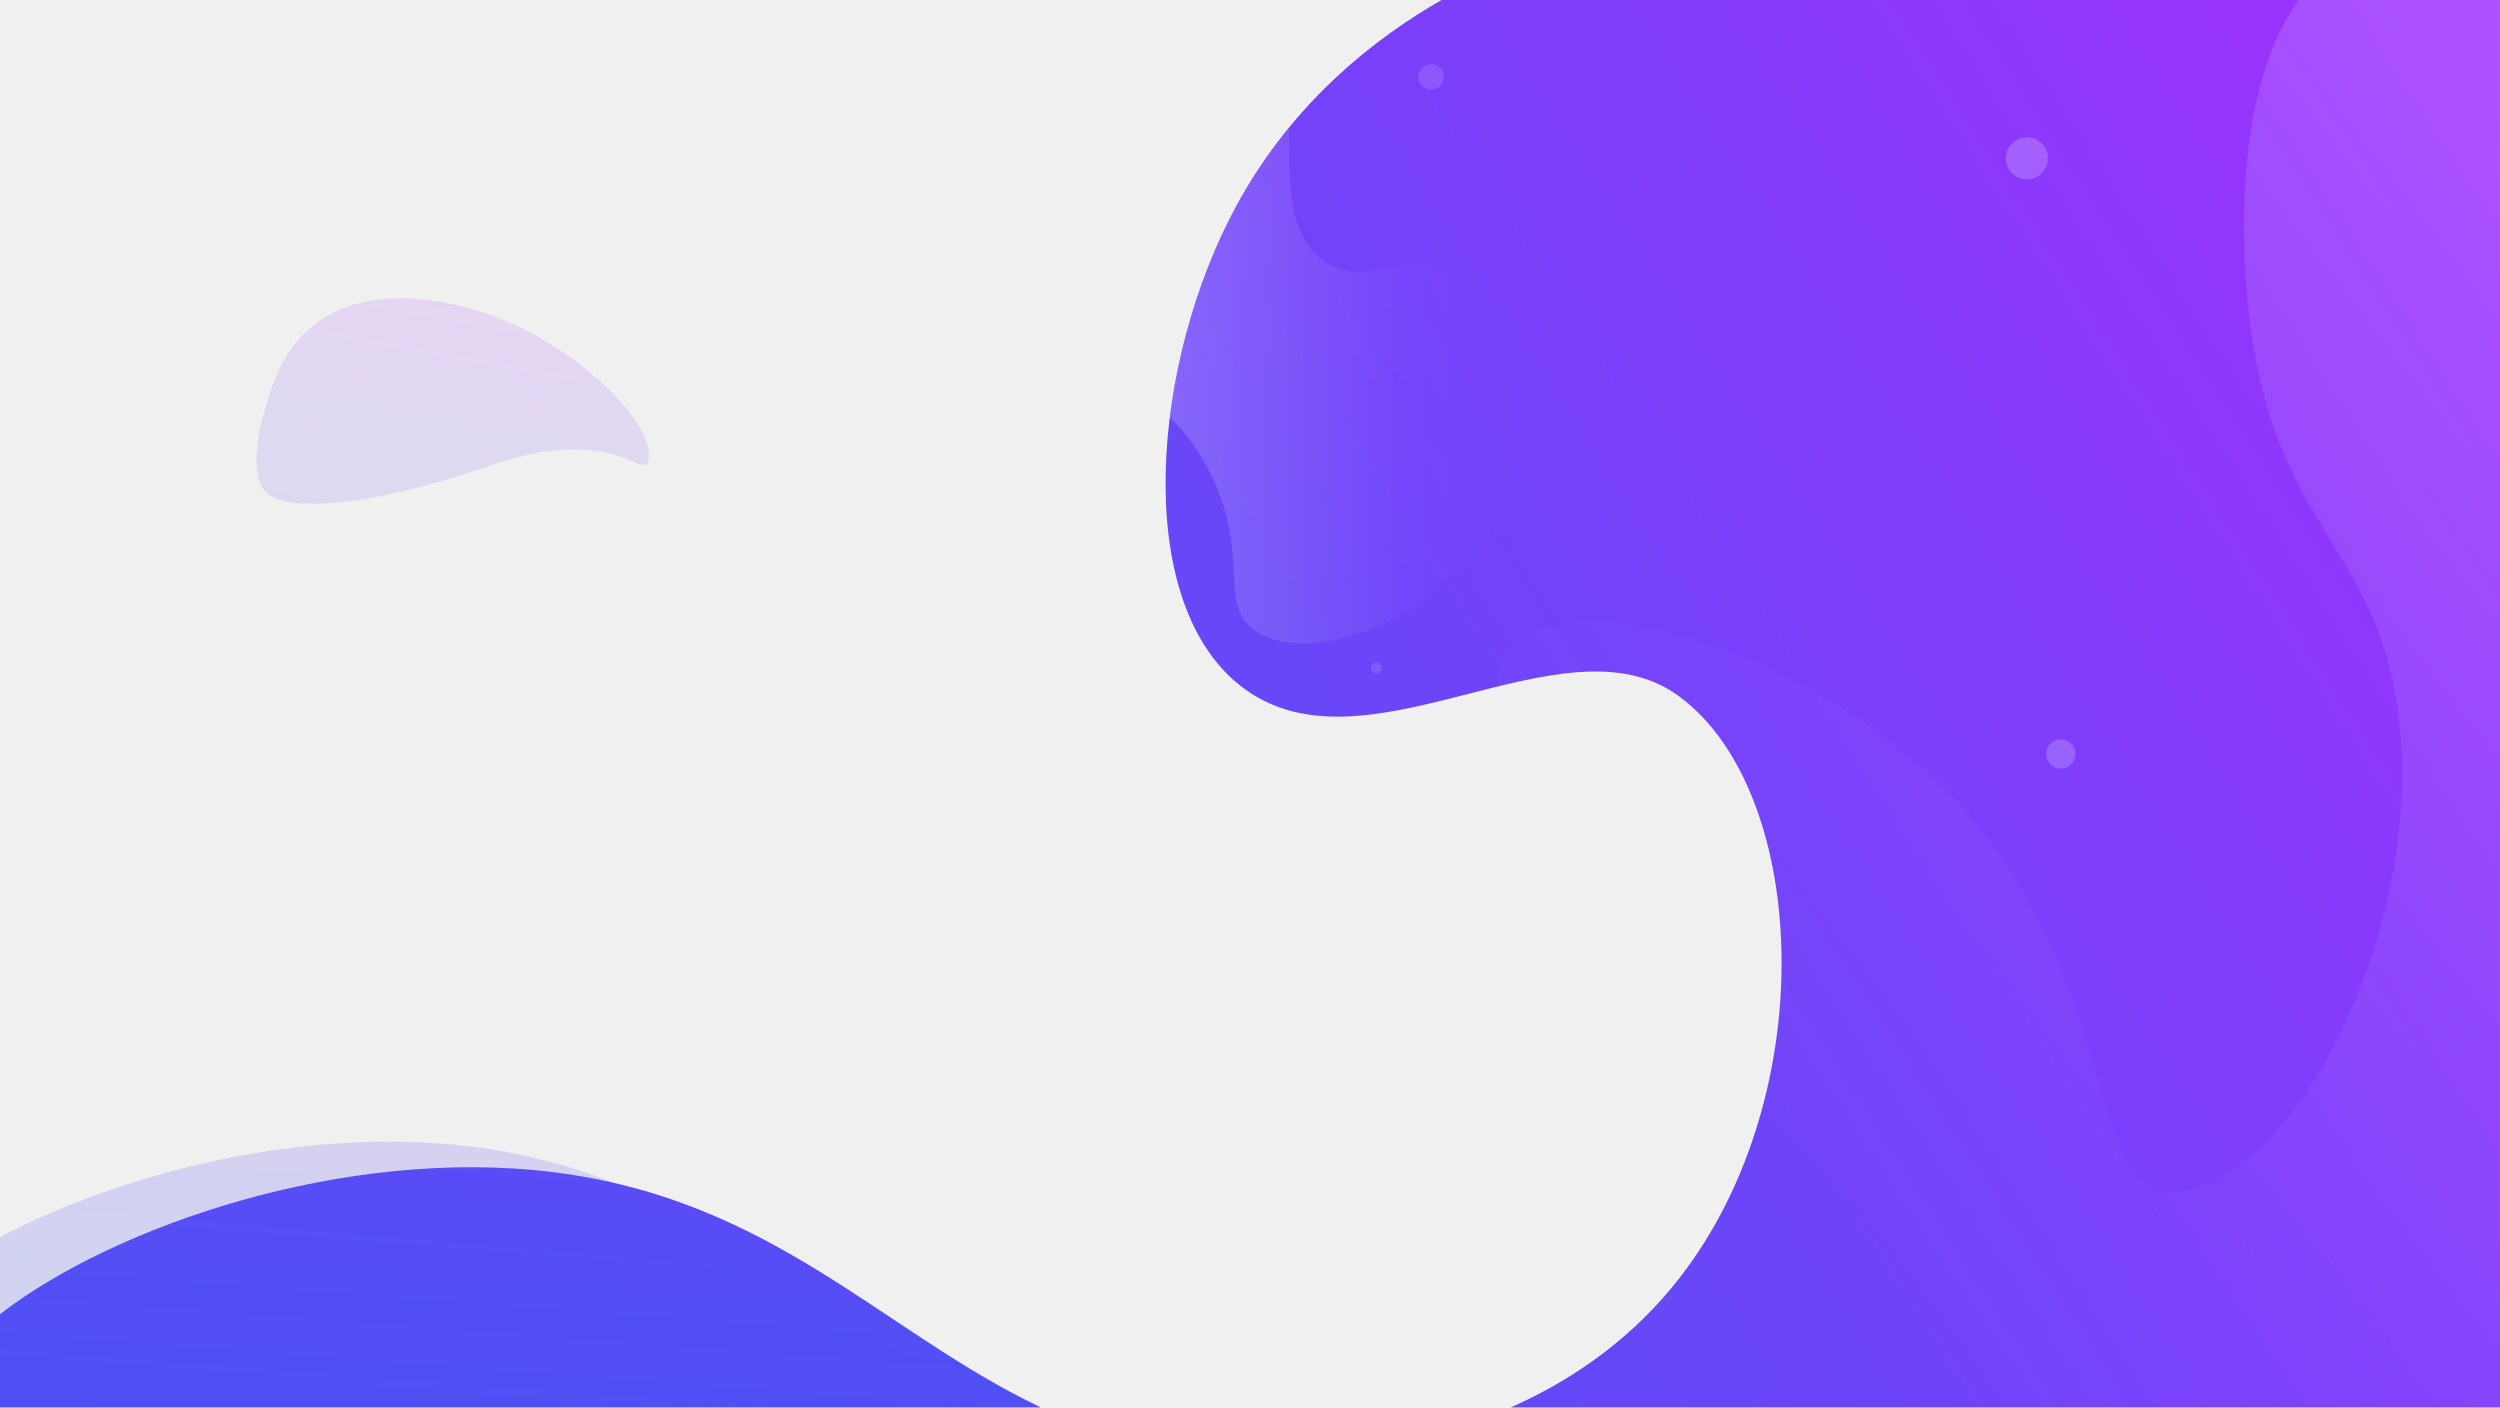
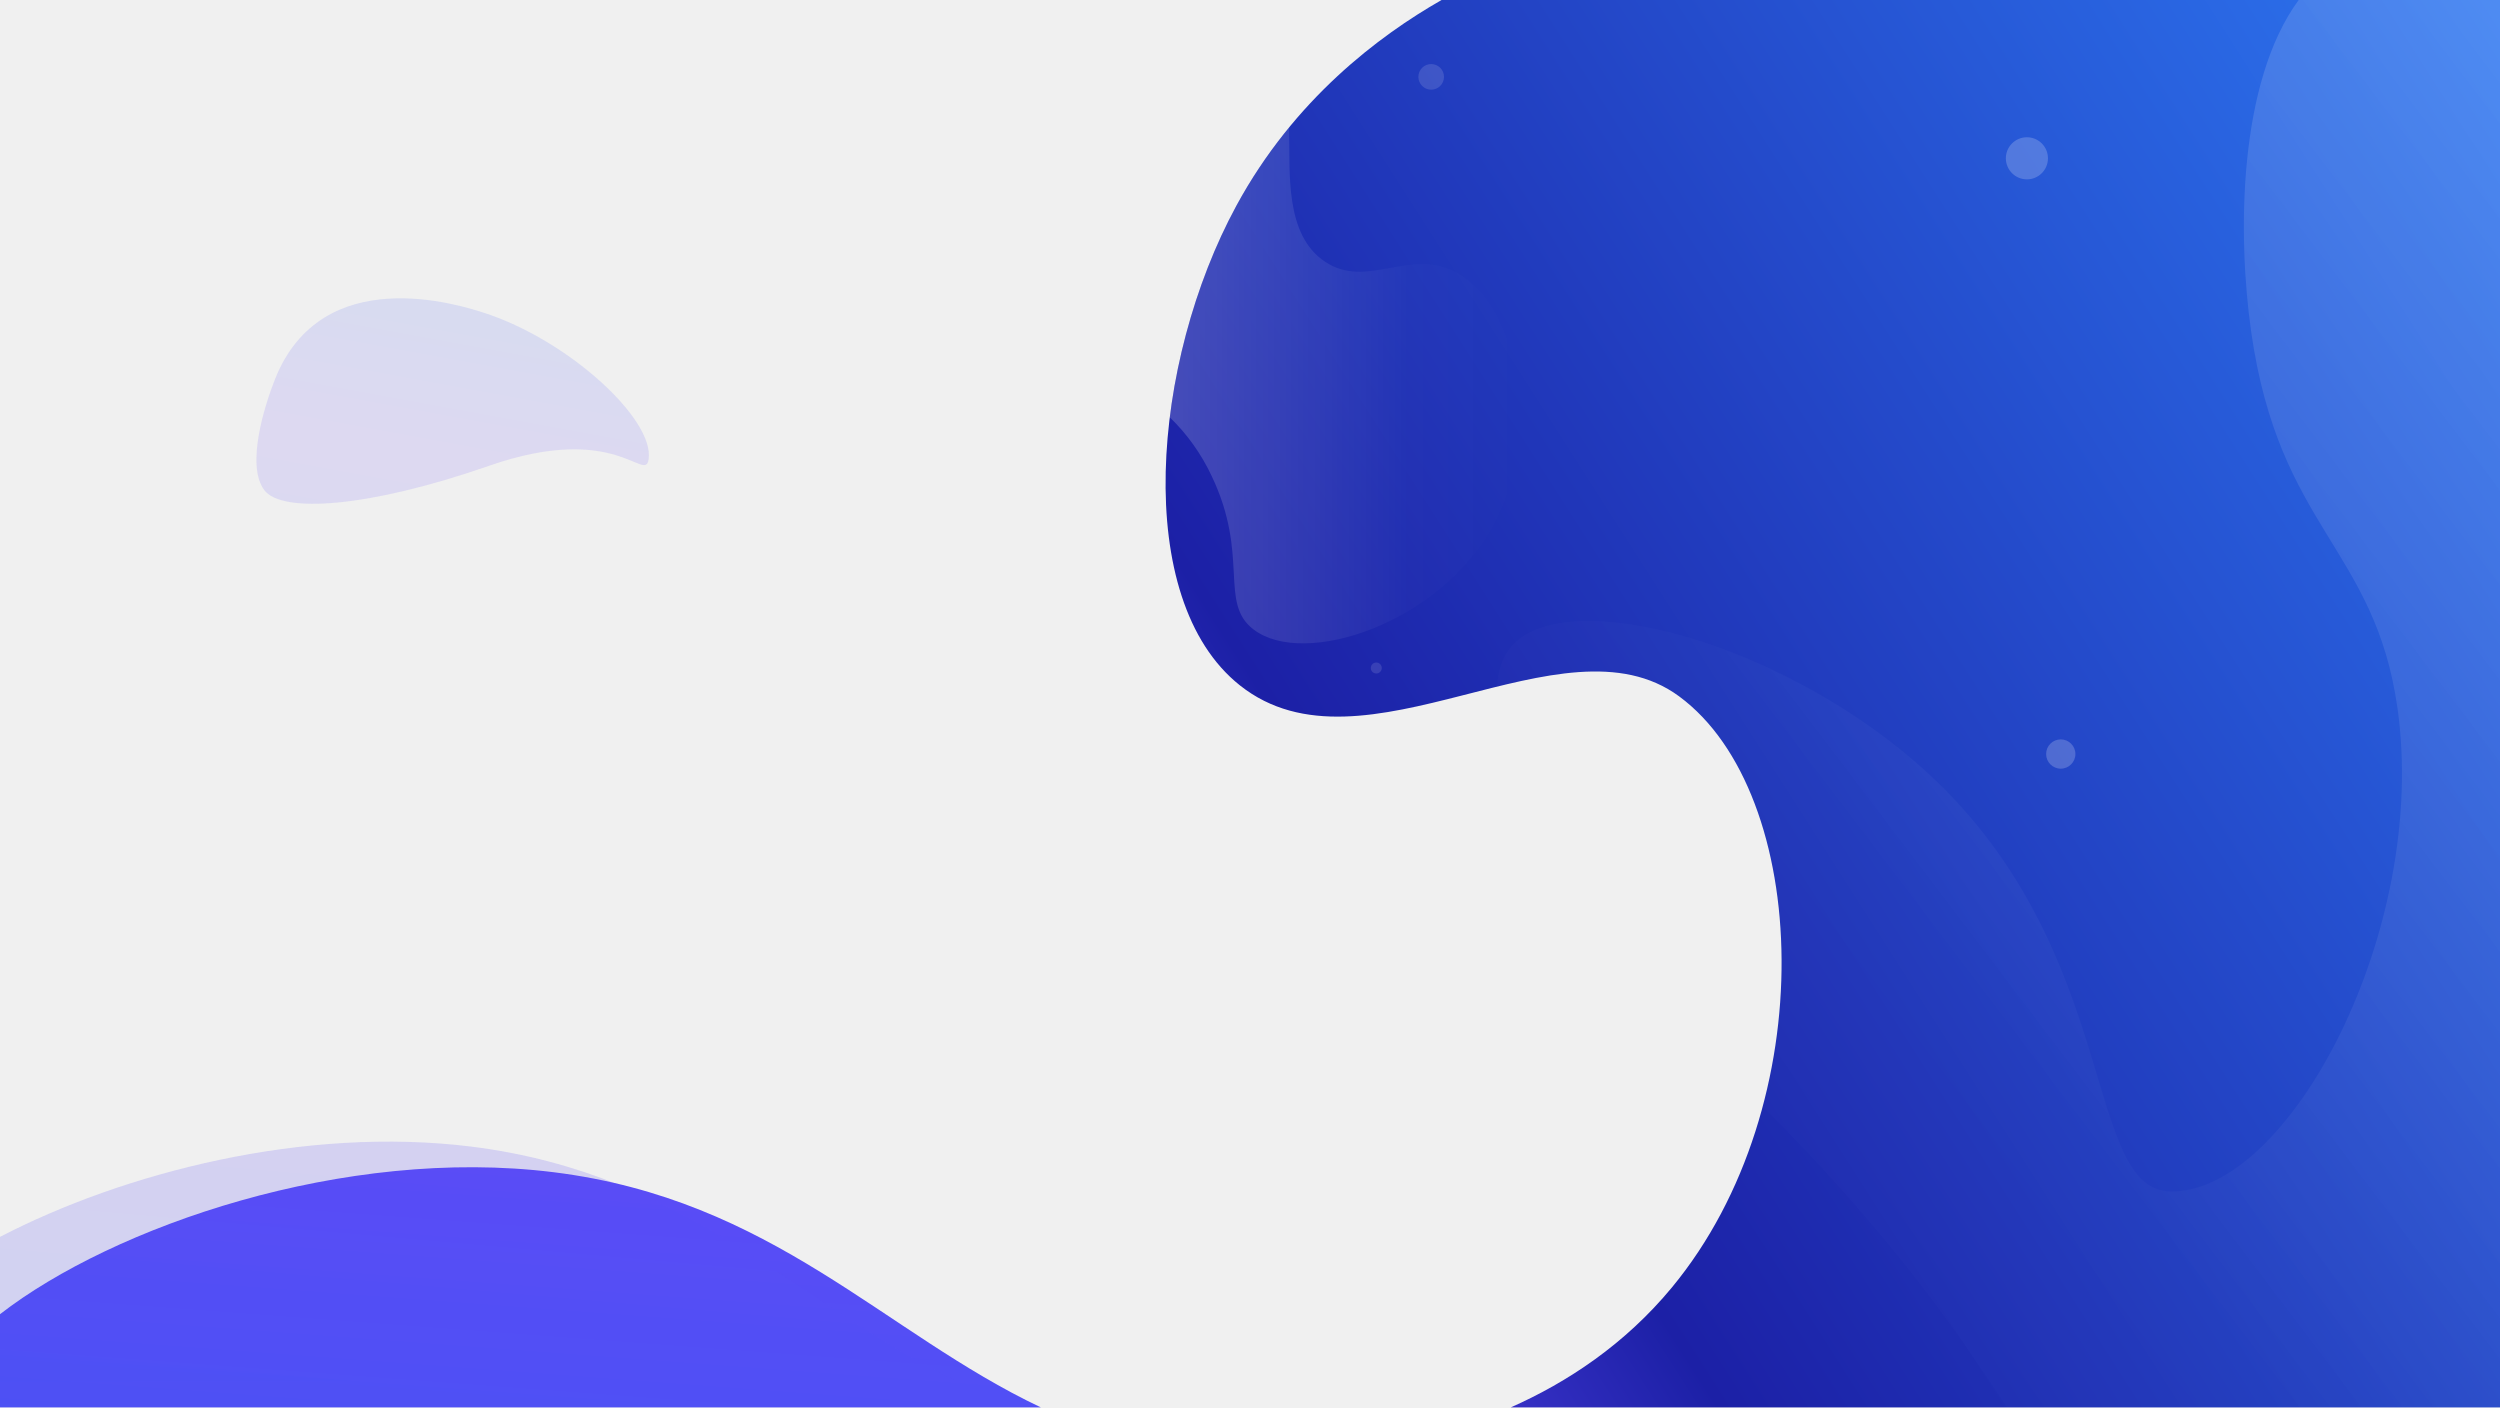
- <svg xmlns="http://www.w3.org/2000/svg" xmlns:xlink="http://www.w3.org/1999/xlink" id="Group_2" data-name="Group 2" width="1366" height="769" viewBox="0 0 1366 769">
+ <svg xmlns="http://www.w3.org/2000/svg" width="1366" height="769" viewBox="0 0 1366 769" fill="none">
+   <g clip-path="url(#clip0)">
+     <path d="M825.493 769H1366V0H787.67C753.652 19.44 707.07 54.269 675.5 112.5C629.34 197.632 618.173 327.393 677.5 374.5C745.275 428.315 853.53 333.355 917.5 380.5C989.238 433.37 996.314 603.355 913.5 703.5C887.855 734.511 856.568 755.2 825.493 769Z" fill="url(#paint0_linear)" />
+     <path opacity="0.3" d="M1230 181C1245.29 288.84 1297.58 299.235 1310 387C1327.15 508.223 1250.67 651.966 1186 651C1138.04 650.284 1159.33 520.381 1054 423C976.6 351.438 856.484 318.674 826 353C820.732 358.932 818.432 366.54 818.068 375.159C854.883 366.136 890.219 360.394 917.5 380.5C968.69 418.226 986.942 515.581 963.117 604.644C988.855 630.083 1013.19 656.909 1036 685C1067.9 724.344 1083.91 750.3 1096.59 769H1366V0H1256.01C1222.95 44.995 1222.51 128.156 1230 181Z" fill="url(#paint1_linear)" />
+     <path opacity="0.14" d="M354.425 250.868C357.515 228.868 310.275 185.621 264.325 170.875C251.283 166.69 175.925 142.506 150.243 207.235C144.7 221.208 134.159 254.213 144.429 267.835C154.004 280.535 201.107 277.535 267.229 254.502C336.936 230.228 352.533 264.342 354.425 250.868Z" fill="url(#paint2_linear)" />
+     <path d="M302.5 640.5C188.141 626.27 61.9 670.114 0 718.08V769H568.728C482.868 728.31 422.313 655.409 302.5 640.5Z" fill="url(#paint3_linear)" />
+     <path opacity="0.19" d="M0 675.837V755H523.728C437.868 714.31 377.313 641.409 257.5 626.5C166.35 615.158 67.651 640.71 0 675.837Z" fill="url(#paint4_linear)" />
+     <path opacity="0.2" d="M1107.5 98C1113.85 98 1119 92.851 1119 86.5C1119 80.149 1113.85 75 1107.5 75C1101.15 75 1096 80.149 1096 86.5C1096 92.851 1101.15 98 1107.5 98Z" fill="white" />
+     <path opacity="0.12" d="M752 368C753.657 368 755 366.657 755 365C755 363.343 753.657 362 752 362C750.343 362 749 363.343 749 365C749 366.657 750.343 368 752 368Z" fill="white" />
+     <path opacity="0.2" d="M1126 420C1130.42 420 1134 416.418 1134 412C1134 407.582 1130.42 404 1126 404C1121.58 404 1118 407.582 1118 412C1118 416.418 1121.58 420 1126 420Z" fill="white" />
+     <path opacity="0.13" d="M782 49C785.866 49 789 45.866 789 42C789 38.134 785.866 35 782 35C778.134 35 775 38.134 775 42C775 45.866 778.134 49 782 49Z" fill="white" />
+     <path opacity="0.3" d="M816 287C843.106 237.468 829.91 167.508 796 149C770.293 134.969 747.1 158.377 724 143C701.773 128.2 704.96 94.361 704.325 69.683C693.378 83.007 683.726 97.344 675.5 112.5C657.021 146.58 644.159 187.811 639.173 228.029C648.671 237.202 656.408 248.038 662 260C682.979 303.72 665.722 329.376 685 344C712.767 365.064 786.612 340.7 816 287Z" fill="url(#paint5_linear)" />
+   </g>
  <defs>
-     <linearGradient id="linear-gradient" x1="1.193" y1="0.101" x2="-0.717" y2="1.389" gradientUnits="objectBoundingBox">
-       <stop offset="0" stop-color="#a52eff" />
-       <stop offset="0.498" stop-color="#6747f8" />
-       <stop offset="0.647" stop-color="#6049f7" />
-       <stop offset="0.863" stop-color="#4c51f4" />
-       <stop offset="1" stop-color="#3d58f3" />
+     <linearGradient id="paint0_linear" x1="1506.72" y1="77.669" x2="68.679" y2="997.132" gradientUnits="userSpaceOnUse">
+       <stop stop-color="#2E7EF7" />
+       <stop offset="0.498" stop-color="#1C20A6" />
+       <stop offset="0.647" stop-color="#6049F7" />
+       <stop offset="0.863" stop-color="#4C51F4" />
+       <stop offset="1" stop-color="#1C20A6" />
    </linearGradient>
-     <linearGradient id="linear-gradient-2" x1="1.171" y1="0.022" x2="0.189" y2="1.068" gradientUnits="objectBoundingBox">
-       <stop offset="0" stop-color="#fff" stop-opacity="0.6" />
-       <stop offset="0.686" stop-color="#fff" stop-opacity="0.051" />
-       <stop offset="1" stop-color="#fff" stop-opacity="0" />
+     <linearGradient id="paint1_linear" x1="1459.7" y1="16.918" x2="730.927" y2="570.027" gradientUnits="userSpaceOnUse">
+       <stop stop-color="white" stop-opacity="0.6" />
+       <stop offset="0.686" stop-color="white" stop-opacity="0.051" />
+       <stop offset="1" stop-color="white" stop-opacity="0" />
    </linearGradient>
-     <linearGradient id="linear-gradient-3" x1="0.699" y1="0.078" x2="0.209" y2="1.476" xlink:href="#linear-gradient" />
-     <linearGradient id="linear-gradient-4" x1="2.48" y1="-5.297" x2="0.032" y2="2.248" xlink:href="#linear-gradient" />
-     <linearGradient id="linear-gradient-5" x1="2.465" y1="-4.879" x2="0.017" y2="2.068" xlink:href="#linear-gradient" />
-     <linearGradient id="linear-gradient-6" x1="0" y1="0.5" x2="1" y2="0.5" xlink:href="#linear-gradient-2" />
+     <linearGradient id="paint2_linear" x1="290.016" y1="171.757" x2="258.73" y2="342.26" gradientUnits="userSpaceOnUse">
+       <stop stop-color="#3D58F3" />
+       <stop offset="0.498" stop-color="#6747F8" />
+       <stop offset="0.647" stop-color="#6049F7" />
+       <stop offset="0.863" stop-color="#4C51F4" />
+       <stop offset="1" stop-color="#3D58F3" />
+     </linearGradient>
+     <linearGradient id="paint3_linear" x1="1410.45" y1="-57.317" x2="1328.98" y2="1030.89" gradientUnits="userSpaceOnUse">
+       <stop stop-color="#3D58F3" />
+       <stop offset="0.498" stop-color="#1C20A6" />
+       <stop offset="0.647" stop-color="#6049F7" />
+       <stop offset="0.863" stop-color="#4C51F4" />
+       <stop offset="1" stop-color="#3D58F3" />
+     </linearGradient>
+     <linearGradient id="paint4_linear" x1="1290.99" y1="-16.465" x2="1201.21" y2="1000.42" gradientUnits="userSpaceOnUse">
+       <stop stop-color="#A52EFF" />
+       <stop offset="0.498" stop-color="#6747F8" />
+       <stop offset="0.647" stop-color="#6049F7" />
+       <stop offset="0.863" stop-color="#4C51F4" />
+       <stop offset="1" stop-color="#3D58F3" />
+     </linearGradient>
+     <linearGradient id="paint5_linear" x1="639.173" y1="210.611" x2="830.528" y2="210.611" gradientUnits="userSpaceOnUse">
+       <stop stop-color="white" stop-opacity="0.6" />
+       <stop offset="0.686" stop-color="white" stop-opacity="0.051" />
+       <stop offset="1" stop-color="white" stop-opacity="0" />
+     </linearGradient>
+     <clipPath id="clip0">
+       <rect width="1366" height="769" fill="white" />
+     </clipPath>
  </defs>
-   <path id="Path_2" data-name="Path 2" d="M825.493,769H1366V0H787.67c-34.018,19.44-80.6,54.269-112.17,112.5-46.16,85.132-57.327,214.893,2,262,67.775,53.815,176.03-41.145,240,6,71.738,52.87,78.814,222.855-4,323C887.855,734.511,856.568,755.2,825.493,769Z" fill="url(#linear-gradient)" />
-   <path id="Path_3" data-name="Path 3" d="M1230,181c15.286,107.84,67.584,118.235,80,206,17.149,121.223-59.333,264.966-124,264-47.963-.716-26.671-130.619-132-228-77.4-71.562-197.516-104.326-228-70-5.268,5.932-7.568,13.54-7.932,22.159,36.815-9.023,72.151-14.765,99.432,5.341,51.19,37.726,69.442,135.081,45.617,224.144A994.57,994.57,0,0,1,1036,685c31.9,39.344,47.912,65.3,60.586,84H1366V0H1256.013C1222.947,44.995,1222.509,128.156,1230,181Z" opacity="0.3" fill="url(#linear-gradient-2)" />
-   <path id="Path_4" data-name="Path 4" d="M354.425,250.868c3.09-22-44.15-65.247-90.1-79.993-13.042-4.185-88.4-28.369-114.082,36.36-5.543,13.973-16.084,46.978-5.814,60.6,9.575,12.7,56.678,9.7,122.8-13.333C336.936,230.228,352.533,264.342,354.425,250.868Z" opacity="0.14" fill="url(#linear-gradient-3)" />
-   <path id="Path_5" data-name="Path 5" d="M302.5,640.5C188.141,626.27,61.9,670.114,0,718.08V769H568.728C482.868,728.31,422.313,655.409,302.5,640.5Z" fill="url(#linear-gradient-4)" />
-   <path id="Path_6" data-name="Path 6" d="M0,675.837V755H523.728C437.868,714.31,377.313,641.409,257.5,626.5,166.35,615.158,67.651,640.71,0,675.837Z" opacity="0.19" fill="url(#linear-gradient-5)" />
-   <circle id="Ellipse_1" data-name="Ellipse 1" cx="11.5" cy="11.5" r="11.5" transform="translate(1096 75)" fill="#fff" opacity="0.2" />
-   <circle id="Ellipse_2" data-name="Ellipse 2" cx="3" cy="3" r="3" transform="translate(749 362)" fill="#fff" opacity="0.12" />
-   <circle id="Ellipse_3" data-name="Ellipse 3" cx="8" cy="8" r="8" transform="translate(1118 404)" fill="#fff" opacity="0.2" />
-   <circle id="Ellipse_4" data-name="Ellipse 4" cx="7" cy="7" r="7" transform="translate(775 35)" fill="#fff" opacity="0.13" />
-   <path id="Path_7" data-name="Path 7" d="M816,287c27.106-49.532,13.91-119.492-20-138-25.707-14.031-48.9,9.377-72-6-22.227-14.8-19.04-48.639-19.675-73.317A271.263,271.263,0,0,0,675.5,112.5c-18.479,34.08-31.341,75.311-36.327,115.529A108.1,108.1,0,0,1,662,260c20.979,43.72,3.722,69.376,23,84C712.767,365.064,786.612,340.7,816,287Z" opacity="0.3" fill="url(#linear-gradient-6)" />
</svg>
